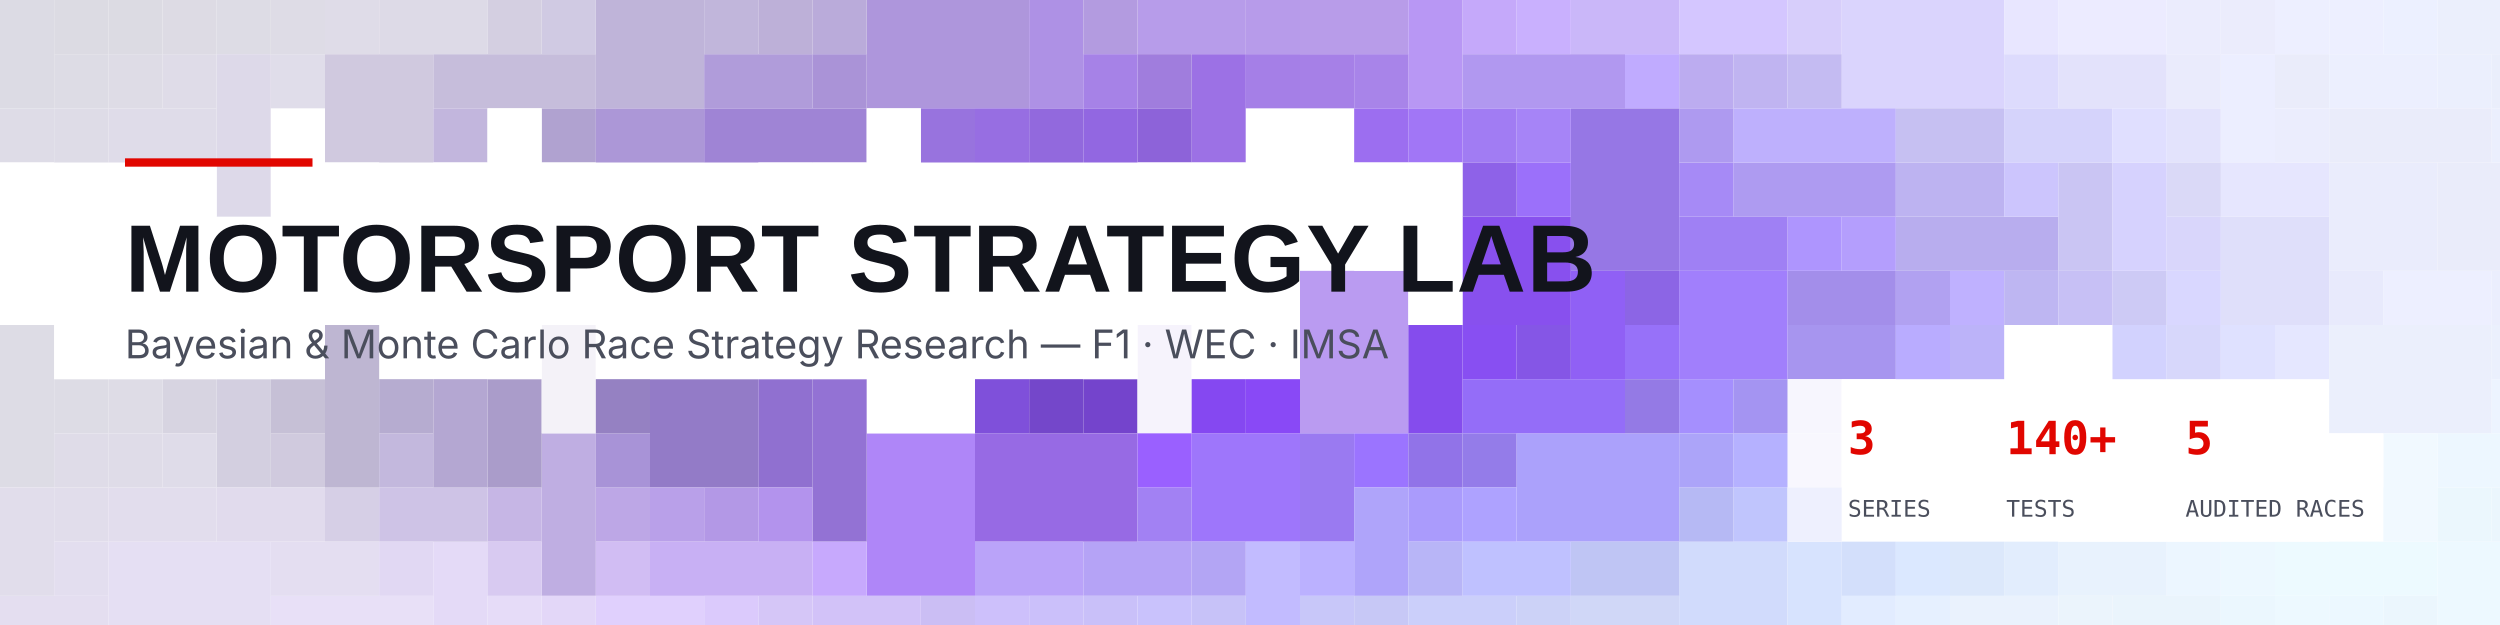
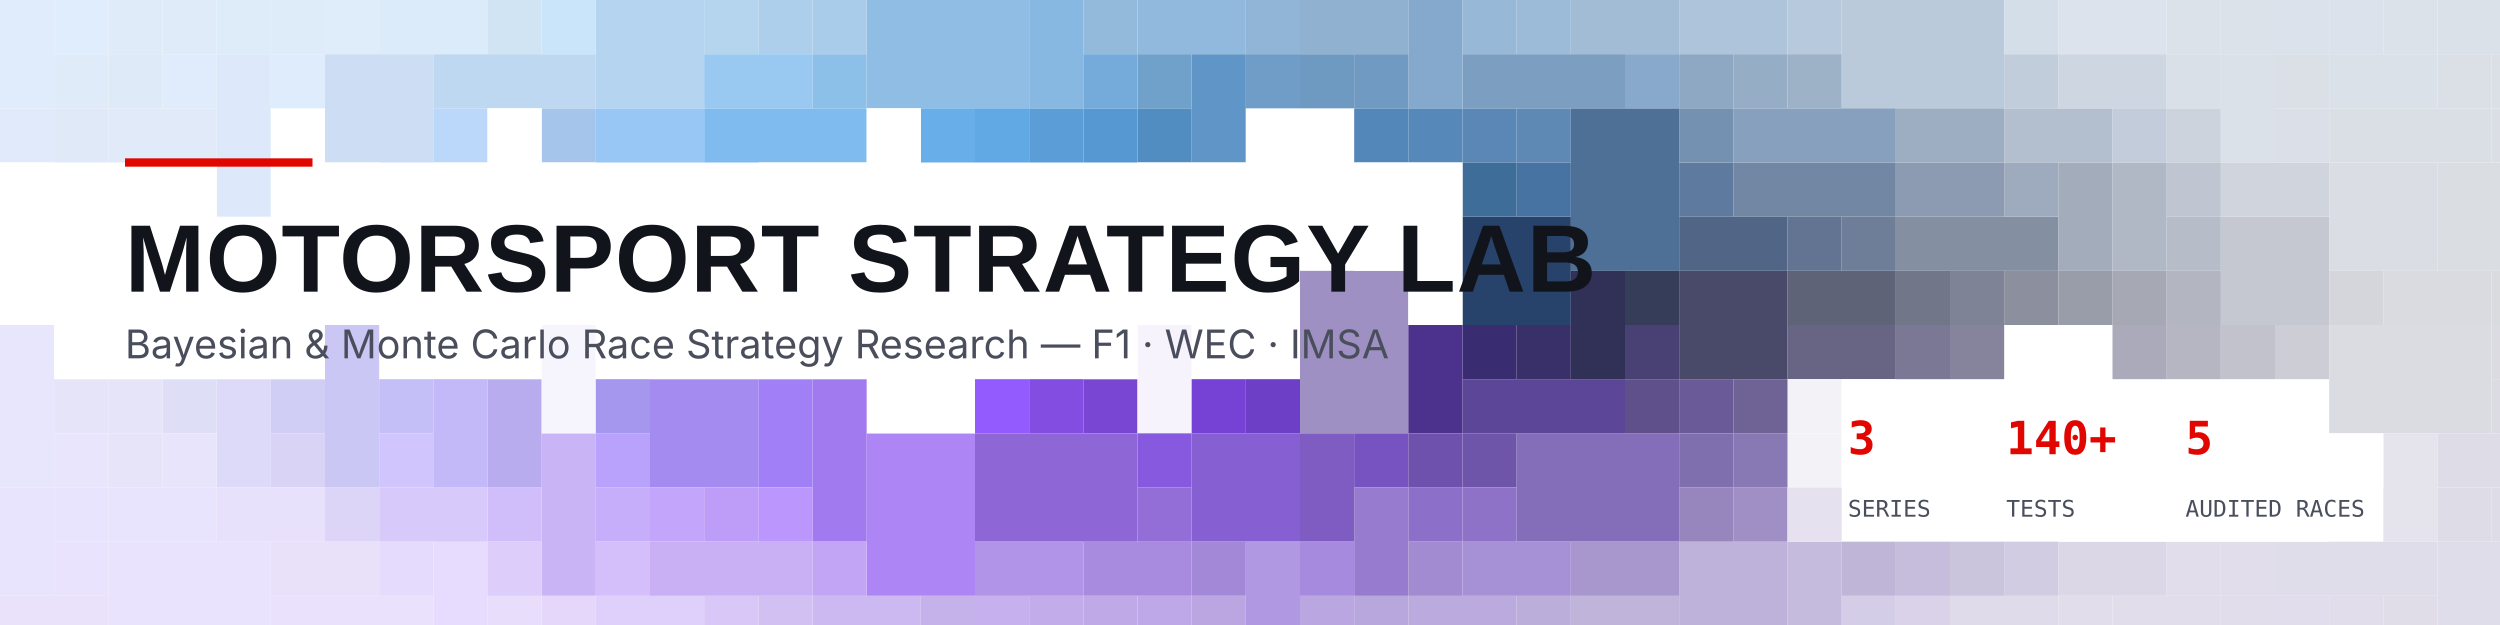
<svg xmlns="http://www.w3.org/2000/svg" width="1200" height="300" viewBox="0 0 1200 300" role="img" aria-label="Motorsport Strategy Lab -- Bayesian and Monte Carlo race strategy research across F1, WEC and IMSA">
  <rect width="1200" height="300" fill="#ffffff" />
  <g>
-     <rect x="1066" y="260" width="26" height="26" fill="#edf8ff" />
-     <rect x="520" y="260" width="52" height="26" fill="#b5a3f6" />
-     <rect x="104" y="182" width="26" height="52" fill="#d3cfe0" />
-     <rect x="520" y="182" width="26" height="26" fill="#7444cc" />
-     <rect x="1066" y="104" width="52" height="52" fill="#dfdffa" />
-     <rect x="78" y="182" width="26" height="26" fill="#d7d4e1" />
-     <rect x="1144" y="130" width="52" height="26" fill="#edefff" />
+     <rect x="1066" y="260" width="26" height="26" fill="#e1ddeb" />
+     <rect x="520" y="260" width="52" height="26" fill="#a88bdf" />
+     <rect x="104" y="182" width="26" height="52" fill="#ddd9f9" />
+     <rect x="520" y="182" width="26" height="26" fill="#7946d4" />
+     <rect x="1066" y="104" width="52" height="52" fill="#c6c8d1" />
+     <rect x="78" y="182" width="26" height="26" fill="#dfdef7" />
+     <rect x="1144" y="130" width="52" height="26" fill="#dadbe0" />
    <rect x="286" y="78" width="78" height="52" fill="#ffffff" />
-     <rect x="910" y="130" width="26" height="26" fill="#b1a1f1" />
-     <rect x="806" y="260" width="52" height="52" fill="#d1dbfc" />
-     <rect x="832" y="78" width="78" height="26" fill="#ae9bf1" />
-     <rect x="572" y="26" width="26" height="52" fill="#9c71e5" />
-     <rect x="572" y="208" width="52" height="52" fill="#9e76fb" />
+     <rect x="910" y="130" width="26" height="26" fill="#717689" />
+     <rect x="806" y="260" width="52" height="52" fill="#beb1da" />
+     <rect x="832" y="78" width="78" height="26" fill="#7187a3" />
+     <rect x="572" y="26" width="26" height="52" fill="#6096c7" />
+     <rect x="572" y="208" width="52" height="52" fill="#8660d3" />
    <rect x="182" y="130" width="52" height="52" fill="#ffffff" />
-     <rect x="52" y="0" width="26" height="26" fill="#dcdbe3" />
-     <rect x="1040" y="52" width="26" height="26" fill="#e3e3fc" />
-     <rect x="754" y="286" width="52" height="26" fill="#d0d7f7" />
+     <rect x="52" y="0" width="26" height="26" fill="#dfebf9" />
+     <rect x="1040" y="52" width="26" height="26" fill="#ccd3dd" />
+     <rect x="754" y="286" width="52" height="26" fill="#c0b4db" />
    <rect x="1066" y="182" width="52" height="52" fill="#ffffff" />
    <rect x="1118" y="234" width="26" height="26" fill="#ffffff" />
-     <rect x="1092" y="260" width="78" height="26" fill="#edfaff" />
+     <rect x="1092" y="260" width="78" height="26" fill="#e0ddea" />
    <rect x="182" y="78" width="26" height="52" fill="#ffffff" />
-     <rect x="416" y="208" width="52" height="78" fill="#af86f8" />
+     <rect x="416" y="208" width="52" height="78" fill="#ae85f5" />
    <rect x="26" y="104" width="52" height="52" fill="#ffffff" />
-     <rect x="156" y="26" width="52" height="52" fill="#d0c9df" />
-     <rect x="910" y="104" width="78" height="26" fill="#b8adee" />
-     <rect x="1066" y="26" width="26" height="52" fill="#eceeff" />
+     <rect x="156" y="26" width="52" height="52" fill="#cddef4" />
+     <rect x="910" y="104" width="78" height="26" fill="#858fa2" />
+     <rect x="1066" y="26" width="26" height="52" fill="#dbe1e9" />
    <rect x="520" y="104" width="26" height="26" fill="#ffffff" />
-     <rect x="1066" y="78" width="52" height="26" fill="#e6e6fe" />
-     <rect x="208" y="52" width="26" height="26" fill="#c2b6dd" />
-     <rect x="988" y="78" width="26" height="52" fill="#cac5f3" />
-     <rect x="1170" y="260" width="52" height="52" fill="#edf9ff" />
+     <rect x="1066" y="78" width="52" height="26" fill="#d0d5dd" />
+     <rect x="208" y="52" width="26" height="26" fill="#bbd7f9" />
+     <rect x="988" y="78" width="26" height="52" fill="#a3acbb" />
+     <rect x="1170" y="260" width="52" height="52" fill="#e0ddea" />
    <rect x="910" y="182" width="52" height="52" fill="#ffffff" />
-     <rect x="884" y="0" width="78" height="52" fill="#dad4fd" />
-     <rect x="1092" y="156" width="26" height="26" fill="#e5e7ff" />
-     <rect x="676" y="286" width="52" height="26" fill="#cbcffa" />
-     <rect x="338" y="52" width="78" height="26" fill="#9f84d5" />
-     <rect x="260" y="52" width="26" height="26" fill="#b0a2d0" />
-     <rect x="910" y="78" width="52" height="26" fill="#bdb3f1" />
-     <rect x="832" y="234" width="26" height="26" fill="#c0c5fd" />
-     <rect x="208" y="26" width="78" height="26" fill="#c6bddb" />
-     <rect x="1144" y="286" width="26" height="26" fill="#ebf6fd" />
-     <rect x="546" y="156" width="26" height="52" fill="#f6f3fc" />
-     <rect x="312" y="182" width="52" height="52" fill="#937bc7" />
-     <rect x="754" y="0" width="52" height="26" fill="#cab7f9" />
-     <rect x="416" y="0" width="78" height="52" fill="#ae96dc" />
-     <rect x="624" y="286" width="26" height="26" fill="#c8c7f9" />
-     <rect x="26" y="26" width="26" height="26" fill="#dddce5" />
+     <rect x="884" y="0" width="78" height="52" fill="#bacadb" />
+     <rect x="1092" y="156" width="26" height="26" fill="#cdcdd6" />
+     <rect x="676" y="286" width="52" height="26" fill="#bbaade" />
+     <rect x="338" y="52" width="78" height="26" fill="#7fbbef" />
+     <rect x="260" y="52" width="26" height="26" fill="#a5c5ea" />
+     <rect x="910" y="78" width="52" height="26" fill="#8c9bb1" />
+     <rect x="832" y="234" width="26" height="26" fill="#9f8fc5" />
+     <rect x="208" y="26" width="78" height="26" fill="#bfd8f1" />
+     <rect x="1144" y="286" width="26" height="26" fill="#e0dde9" />
+     <rect x="546" y="156" width="26" height="52" fill="#f7f3fd" />
+     <rect x="312" y="182" width="52" height="52" fill="#a38bef" />
+     <rect x="754" y="0" width="52" height="26" fill="#a2bcd6" />
+     <rect x="416" y="0" width="78" height="52" fill="#8fbde4" />
+     <rect x="624" y="286" width="26" height="26" fill="#baa6e0" />
+     <rect x="26" y="26" width="26" height="26" fill="#e0ebfa" />
    <rect x="156" y="104" width="26" height="52" fill="#ffffff" />
-     <rect x="52" y="260" width="78" height="52" fill="#e5dff3" />
-     <rect x="1092" y="286" width="26" height="26" fill="#edf9ff" />
-     <rect x="286" y="52" width="52" height="26" fill="#ac97d7" />
-     <rect x="182" y="0" width="52" height="26" fill="#dddae7" />
-     <rect x="208" y="260" width="26" height="52" fill="#e4daf7" />
-     <rect x="832" y="52" width="78" height="26" fill="#beb0fd" />
-     <rect x="1170" y="208" width="52" height="26" fill="#edf7ff" />
+     <rect x="52" y="260" width="78" height="52" fill="#eae3fe" />
+     <rect x="1092" y="286" width="26" height="26" fill="#e1ddec" />
+     <rect x="286" y="52" width="52" height="26" fill="#98c6f5" />
+     <rect x="182" y="0" width="52" height="26" fill="#dbebf9" />
+     <rect x="208" y="260" width="26" height="52" fill="#e7dcfd" />
+     <rect x="832" y="52" width="78" height="26" fill="#86a0bd" />
+     <rect x="1170" y="208" width="52" height="26" fill="#dedce6" />
    <rect x="208" y="104" width="52" height="26" fill="#ffffff" />
-     <rect x="702" y="208" width="26" height="26" fill="#947ce9" />
-     <rect x="806" y="26" width="26" height="26" fill="#bcacf0" />
+     <rect x="702" y="208" width="26" height="26" fill="#6f55aa" />
+     <rect x="806" y="26" width="26" height="26" fill="#8ea8c3" />
    <rect x="494" y="104" width="26" height="78" fill="#ffffff" />
    <rect x="962" y="156" width="52" height="78" fill="#ffffff" />
-     <rect x="1118" y="156" width="78" height="52" fill="#ebeffc" />
+     <rect x="1118" y="156" width="78" height="52" fill="#dbdbe2" />
    <rect x="104" y="156" width="26" height="26" fill="#ffffff" />
-     <rect x="1118" y="78" width="52" height="52" fill="#eaecfc" />
-     <rect x="286" y="286" width="52" height="26" fill="#e0d0fd" />
-     <rect x="936" y="130" width="26" height="26" fill="#bfb1ff" />
-     <rect x="130" y="208" width="26" height="26" fill="#d0cade" />
-     <rect x="468" y="208" width="78" height="52" fill="#976ae4" />
+     <rect x="1118" y="78" width="52" height="52" fill="#dadde3" />
+     <rect x="286" y="286" width="52" height="26" fill="#dfcffb" />
+     <rect x="936" y="130" width="26" height="26" fill="#7f8396" />
+     <rect x="130" y="208" width="26" height="26" fill="#d9d4f5" />
+     <rect x="468" y="208" width="78" height="52" fill="#8f66d5" />
    <rect x="494" y="78" width="26" height="26" fill="#ffffff" />
    <rect x="416" y="130" width="52" height="78" fill="#ffffff" />
-     <rect x="1040" y="260" width="26" height="26" fill="#ecf6ff" />
-     <rect x="286" y="234" width="26" height="26" fill="#bda7e6" />
-     <rect x="286" y="0" width="52" height="52" fill="#bfb4d9" />
-     <rect x="754" y="52" width="52" height="78" fill="#9677e5" />
-     <rect x="728" y="208" width="78" height="52" fill="#aba1fb" />
+     <rect x="1040" y="260" width="26" height="26" fill="#e1ddeb" />
+     <rect x="286" y="234" width="26" height="26" fill="#c7aefb" />
+     <rect x="286" y="0" width="52" height="52" fill="#b4d4f0" />
+     <rect x="754" y="52" width="52" height="78" fill="#4f7096" />
+     <rect x="728" y="208" width="78" height="52" fill="#846eb9" />
    <rect x="598" y="104" width="52" height="26" fill="#ffffff" />
-     <rect x="910" y="52" width="52" height="26" fill="#c6c0f2" />
-     <rect x="988" y="260" width="52" height="26" fill="#e8f2fd" />
-     <rect x="624" y="130" width="52" height="78" fill="#ba9bf1" />
-     <rect x="1040" y="78" width="26" height="26" fill="#dad9f7" />
+     <rect x="910" y="52" width="52" height="26" fill="#9eaec2" />
+     <rect x="988" y="260" width="52" height="26" fill="#dcd7e7" />
+     <rect x="624" y="130" width="52" height="78" fill="#9f90c3" />
+     <rect x="1040" y="78" width="26" height="26" fill="#c0c6d1" />
    <rect x="78" y="130" width="26" height="26" fill="#ffffff" />
-     <rect x="806" y="182" width="26" height="26" fill="#a58ffe" />
+     <rect x="806" y="182" width="26" height="26" fill="#6a5b98" />
    <rect x="1040" y="234" width="78" height="26" fill="#ffffff" />
-     <rect x="702" y="104" width="52" height="52" fill="#8850ee" />
-     <rect x="0" y="52" width="26" height="26" fill="#dedce7" />
+     <rect x="702" y="104" width="52" height="52" fill="#27436c" />
+     <rect x="0" y="52" width="26" height="26" fill="#e1eafa" />
    <rect x="364" y="78" width="26" height="26" fill="#ffffff" />
-     <rect x="546" y="0" width="52" height="26" fill="#b79cea" />
+     <rect x="546" y="0" width="52" height="26" fill="#91b9dd" />
    <rect x="442" y="78" width="52" height="26" fill="#ffffff" />
-     <rect x="52" y="182" width="26" height="26" fill="#dedce6" />
-     <rect x="260" y="208" width="26" height="78" fill="#bfaee2" />
-     <rect x="1118" y="286" width="26" height="26" fill="#ecf8ff" />
+     <rect x="52" y="182" width="26" height="26" fill="#e5e4f9" />
+     <rect x="260" y="208" width="26" height="78" fill="#c9b5f5" />
+     <rect x="1118" y="286" width="26" height="26" fill="#e1ddeb" />
    <rect x="598" y="52" width="52" height="52" fill="#ffffff" />
-     <rect x="234" y="234" width="26" height="26" fill="#c6b6e5" />
+     <rect x="234" y="234" width="26" height="26" fill="#cfbef9" />
    <rect x="1040" y="182" width="26" height="52" fill="#ffffff" />
-     <rect x="390" y="182" width="26" height="78" fill="#9372d4" />
-     <rect x="962" y="52" width="52" height="26" fill="#d5d3fb" />
-     <rect x="1196" y="182" width="26" height="26" fill="#edf4ff" />
-     <rect x="702" y="52" width="26" height="26" fill="#a17cf3" />
-     <rect x="1092" y="26" width="26" height="26" fill="#eaecfa" />
-     <rect x="0" y="286" width="52" height="26" fill="#e4def0" />
-     <rect x="1118" y="130" width="26" height="26" fill="#e8eafc" />
-     <rect x="1040" y="156" width="26" height="26" fill="#d7d7fb" />
-     <rect x="182" y="234" width="52" height="26" fill="#cec3e6" />
-     <rect x="884" y="286" width="26" height="26" fill="#e2ecff" />
-     <rect x="364" y="182" width="26" height="52" fill="#9070d0" />
+     <rect x="390" y="182" width="26" height="78" fill="#a27aef" />
+     <rect x="962" y="52" width="52" height="26" fill="#b3bfcf" />
+     <rect x="1196" y="182" width="26" height="26" fill="#dcdbe4" />
+     <rect x="702" y="52" width="26" height="26" fill="#5a87b5" />
+     <rect x="1092" y="26" width="26" height="26" fill="#dbe0e7" />
+     <rect x="0" y="286" width="52" height="26" fill="#e9e2fa" />
+     <rect x="1118" y="130" width="26" height="26" fill="#d5d6db" />
+     <rect x="1040" y="156" width="26" height="26" fill="#b6b6c3" />
+     <rect x="182" y="234" width="52" height="26" fill="#d7cafa" />
+     <rect x="884" y="286" width="26" height="26" fill="#d4cde7" />
+     <rect x="364" y="182" width="26" height="52" fill="#a180f7" />
    <rect x="78" y="104" width="78" height="26" fill="#ffffff" />
-     <rect x="676" y="52" width="26" height="26" fill="#a176f6" />
-     <rect x="104" y="26" width="26" height="78" fill="#ddd9e9" />
-     <rect x="1144" y="208" width="26" height="52" fill="#f1f9ff" />
-     <rect x="962" y="78" width="26" height="26" fill="#ccc5fd" />
-     <rect x="1040" y="26" width="26" height="26" fill="#eaebfc" />
+     <rect x="676" y="52" width="26" height="26" fill="#5689b9" />
+     <rect x="104" y="26" width="26" height="78" fill="#dde9fb" />
+     <rect x="1144" y="208" width="26" height="52" fill="#e5e3ec" />
+     <rect x="962" y="78" width="26" height="26" fill="#9eabbe" />
+     <rect x="1040" y="26" width="26" height="26" fill="#dae0e8" />
    <rect x="650" y="104" width="52" height="26" fill="#ffffff" />
-     <rect x="624" y="26" width="26" height="26" fill="#a680e7" />
-     <rect x="806" y="0" width="52" height="26" fill="#d4c6ff" />
-     <rect x="858" y="208" width="26" height="26" fill="#f8f7fe" />
-     <rect x="728" y="52" width="26" height="26" fill="#a684f7" />
-     <rect x="338" y="234" width="26" height="26" fill="#b398e6" />
-     <rect x="962" y="130" width="26" height="26" fill="#beb6f2" />
-     <rect x="806" y="78" width="26" height="26" fill="#a68af6" />
-     <rect x="1014" y="130" width="26" height="26" fill="#cdcaf5" />
-     <rect x="936" y="286" width="52" height="26" fill="#eaf2fd" />
-     <rect x="312" y="234" width="26" height="26" fill="#b9a0e9" />
-     <rect x="650" y="286" width="26" height="26" fill="#c7c8f6" />
-     <rect x="1066" y="0" width="26" height="26" fill="#ebecfc" />
-     <rect x="26" y="182" width="26" height="26" fill="#dddce5" />
+     <rect x="624" y="26" width="26" height="26" fill="#6e9ac2" />
+     <rect x="806" y="0" width="52" height="26" fill="#aec4db" />
+     <rect x="858" y="208" width="26" height="26" fill="#f3f2f7" />
+     <rect x="728" y="52" width="26" height="26" fill="#5f89b5" />
+     <rect x="338" y="234" width="26" height="26" fill="#bd9df7" />
+     <rect x="962" y="130" width="26" height="26" fill="#8b8f9e" />
+     <rect x="806" y="78" width="26" height="26" fill="#5e7b9f" />
+     <rect x="1014" y="130" width="26" height="26" fill="#a6a8b4" />
+     <rect x="936" y="286" width="52" height="26" fill="#e0dbeb" />
+     <rect x="312" y="234" width="26" height="26" fill="#c3a6fc" />
+     <rect x="650" y="286" width="26" height="26" fill="#b8a7dc" />
+     <rect x="1066" y="0" width="26" height="26" fill="#dbe2ea" />
+     <rect x="26" y="182" width="26" height="26" fill="#e5e4f9" />
    <rect x="1014" y="234" width="26" height="26" fill="#ffffff" />
-     <rect x="26" y="234" width="26" height="26" fill="#e1ddeb" />
-     <rect x="182" y="208" width="26" height="26" fill="#c3b8dd" />
-     <rect x="624" y="0" width="52" height="26" fill="#b89ce9" />
+     <rect x="26" y="234" width="26" height="26" fill="#e9e4fe" />
+     <rect x="182" y="208" width="26" height="26" fill="#d0c6fd" />
+     <rect x="624" y="0" width="52" height="26" fill="#90b1cf" />
    <rect x="572" y="130" width="52" height="52" fill="#ffffff" />
-     <rect x="286" y="208" width="26" height="26" fill="#a893d7" />
-     <rect x="234" y="182" width="26" height="52" fill="#aa9cca" />
-     <rect x="702" y="156" width="26" height="26" fill="#884ff2" />
-     <rect x="26" y="260" width="26" height="26" fill="#e3deef" />
-     <rect x="234" y="286" width="26" height="26" fill="#e6dcf8" />
-     <rect x="0" y="156" width="26" height="78" fill="#dddce5" />
-     <rect x="130" y="286" width="78" height="26" fill="#e8e0f7" />
-     <rect x="1014" y="286" width="52" height="26" fill="#eaf4fc" />
-     <rect x="728" y="286" width="26" height="26" fill="#ccd2f7" />
+     <rect x="286" y="208" width="26" height="26" fill="#b8a2fb" />
+     <rect x="234" y="182" width="26" height="52" fill="#b8acef" />
+     <rect x="702" y="156" width="26" height="26" fill="#3a2c70" />
+     <rect x="26" y="260" width="26" height="26" fill="#eae3fd" />
+     <rect x="234" y="286" width="26" height="26" fill="#e8ddfa" />
+     <rect x="0" y="156" width="26" height="78" fill="#e7e6fd" />
+     <rect x="130" y="286" width="78" height="26" fill="#eae2fc" />
+     <rect x="1014" y="286" width="52" height="26" fill="#e1ddeb" />
+     <rect x="728" y="286" width="26" height="26" fill="#bcaedb" />
    <rect x="156" y="78" width="26" height="26" fill="#ffffff" />
-     <rect x="1014" y="78" width="26" height="52" fill="#d6d2fe" />
-     <rect x="494" y="52" width="26" height="26" fill="#9269dd" />
-     <rect x="260" y="156" width="26" height="52" fill="#f4f2f8" />
-     <rect x="858" y="156" width="52" height="26" fill="#a795ef" />
+     <rect x="1014" y="78" width="26" height="52" fill="#b0b8c6" />
+     <rect x="494" y="52" width="26" height="26" fill="#5b9ed7" />
+     <rect x="260" y="156" width="26" height="52" fill="#f6f5fd" />
+     <rect x="858" y="156" width="52" height="26" fill="#686584" />
    <rect x="0" y="78" width="26" height="26" fill="#ffffff" />
    <rect x="468" y="130" width="26" height="52" fill="#ffffff" />
-     <rect x="208" y="182" width="26" height="52" fill="#b4a7d2" />
-     <rect x="1196" y="130" width="26" height="26" fill="#ebeefd" />
-     <rect x="572" y="260" width="26" height="26" fill="#b3a5f4" />
-     <rect x="1040" y="130" width="26" height="26" fill="#d9d7ff" />
-     <rect x="130" y="0" width="26" height="26" fill="#dedce6" />
-     <rect x="676" y="234" width="26" height="26" fill="#aa9bfc" />
+     <rect x="208" y="182" width="26" height="52" fill="#c3b8f8" />
+     <rect x="1196" y="130" width="26" height="26" fill="#dadbdf" />
+     <rect x="572" y="260" width="26" height="26" fill="#a388d8" />
+     <rect x="1040" y="130" width="26" height="26" fill="#b3b5c0" />
+     <rect x="130" y="0" width="26" height="26" fill="#deecf9" />
+     <rect x="676" y="234" width="26" height="26" fill="#8c6fc8" />
    <rect x="234" y="130" width="52" height="26" fill="#ffffff" />
-     <rect x="780" y="26" width="26" height="26" fill="#c0abff" />
-     <rect x="52" y="234" width="52" height="26" fill="#e2dded" />
+     <rect x="780" y="26" width="26" height="26" fill="#88a9cb" />
+     <rect x="52" y="234" width="52" height="26" fill="#e9e4fd" />
    <rect x="1014" y="182" width="26" height="26" fill="#ffffff" />
-     <rect x="442" y="286" width="26" height="26" fill="#cbbef4" />
+     <rect x="442" y="286" width="26" height="26" fill="#c5b2ea" />
    <rect x="1118" y="208" width="26" height="26" fill="#ffffff" />
    <rect x="234" y="52" width="26" height="52" fill="#ffffff" />
    <rect x="936" y="234" width="52" height="26" fill="#ffffff" />
-     <rect x="156" y="234" width="26" height="26" fill="#d6cfe6" />
-     <rect x="624" y="208" width="26" height="52" fill="#9a7af1" />
-     <rect x="442" y="52" width="26" height="26" fill="#9873de" />
-     <rect x="26" y="208" width="26" height="26" fill="#dfdce8" />
+     <rect x="156" y="234" width="26" height="26" fill="#ddd5f7" />
+     <rect x="624" y="208" width="26" height="52" fill="#7e5cc2" />
+     <rect x="442" y="52" width="26" height="26" fill="#68aee8" />
+     <rect x="26" y="208" width="26" height="26" fill="#e8e5fd" />
    <rect x="286" y="156" width="52" height="26" fill="#ffffff" />
-     <rect x="988" y="26" width="52" height="26" fill="#e3e2fb" />
-     <rect x="156" y="156" width="26" height="78" fill="#beb6d2" />
-     <rect x="962" y="260" width="26" height="26" fill="#e2edfd" />
+     <rect x="988" y="26" width="52" height="26" fill="#ced6e1" />
+     <rect x="156" y="156" width="26" height="78" fill="#cbc7f5" />
+     <rect x="962" y="260" width="26" height="26" fill="#d2cce2" />
    <rect x="286" y="130" width="26" height="26" fill="#ffffff" />
-     <rect x="546" y="52" width="26" height="26" fill="#8d63d9" />
-     <rect x="702" y="26" width="78" height="26" fill="#b198f0" />
-     <rect x="338" y="26" width="52" height="26" fill="#b09cda" />
-     <rect x="650" y="208" width="26" height="26" fill="#9b74ff" />
+     <rect x="546" y="52" width="26" height="26" fill="#528dc2" />
+     <rect x="702" y="26" width="78" height="26" fill="#7c9fc1" />
+     <rect x="338" y="26" width="52" height="26" fill="#99c9f1" />
+     <rect x="650" y="208" width="26" height="26" fill="#7753c2" />
    <rect x="442" y="104" width="26" height="26" fill="#ffffff" />
    <rect x="390" y="156" width="26" height="26" fill="#ffffff" />
-     <rect x="78" y="26" width="26" height="26" fill="#dfdce8" />
-     <rect x="754" y="260" width="52" height="26" fill="#bfc5f4" />
-     <rect x="338" y="0" width="26" height="26" fill="#c1b6db" />
-     <rect x="104" y="0" width="26" height="26" fill="#dddce5" />
+     <rect x="78" y="26" width="26" height="26" fill="#e0ecfc" />
+     <rect x="754" y="260" width="52" height="26" fill="#a897cc" />
+     <rect x="338" y="0" width="26" height="26" fill="#b5d5ef" />
+     <rect x="104" y="0" width="26" height="26" fill="#deebf8" />
    <rect x="130" y="130" width="26" height="26" fill="#ffffff" />
-     <rect x="390" y="26" width="26" height="26" fill="#aa93d7" />
-     <rect x="858" y="260" width="26" height="52" fill="#d7e3fe" />
+     <rect x="390" y="26" width="26" height="26" fill="#8dc0e9" />
+     <rect x="858" y="260" width="26" height="52" fill="#c5bbdd" />
    <rect x="0" y="104" width="26" height="26" fill="#ffffff" />
-     <rect x="130" y="182" width="26" height="26" fill="#c6c0d6" />
-     <rect x="26" y="0" width="26" height="26" fill="#dcdbe3" />
-     <rect x="650" y="234" width="26" height="52" fill="#afa4fa" />
-     <rect x="832" y="26" width="26" height="26" fill="#c0b4f1" />
-     <rect x="1170" y="26" width="26" height="26" fill="#ebeffd" />
+     <rect x="130" y="182" width="26" height="26" fill="#d1cef5" />
+     <rect x="26" y="0" width="26" height="26" fill="#e0edfc" />
+     <rect x="650" y="234" width="26" height="52" fill="#967bcf" />
+     <rect x="832" y="26" width="26" height="26" fill="#95adc5" />
+     <rect x="1170" y="26" width="26" height="26" fill="#dbe0e7" />
    <rect x="208" y="78" width="26" height="26" fill="#ffffff" />
-     <rect x="1196" y="234" width="26" height="26" fill="#ebf6fd" />
-     <rect x="312" y="260" width="78" height="26" fill="#c8b0f4" />
-     <rect x="702" y="260" width="52" height="26" fill="#bfc1ff" />
-     <rect x="1196" y="156" width="26" height="26" fill="#ebf0fd" />
+     <rect x="1196" y="234" width="26" height="26" fill="#dedce6" />
+     <rect x="312" y="260" width="78" height="26" fill="#c9b0f5" />
+     <rect x="702" y="260" width="52" height="26" fill="#a791d6" />
+     <rect x="1196" y="156" width="26" height="26" fill="#dbdbe1" />
    <rect x="26" y="78" width="26" height="26" fill="#ffffff" />
-     <rect x="1014" y="52" width="26" height="26" fill="#e0dfff" />
-     <rect x="1040" y="0" width="26" height="26" fill="#ebecfd" />
-     <rect x="858" y="130" width="52" height="26" fill="#a38eea" />
-     <rect x="1118" y="52" width="78" height="26" fill="#eaecfa" />
-     <rect x="1170" y="78" width="52" height="52" fill="#eaecfa" />
-     <rect x="468" y="286" width="26" height="26" fill="#cdc0fb" />
-     <rect x="702" y="182" width="78" height="26" fill="#946df8" />
+     <rect x="1014" y="52" width="26" height="26" fill="#c3ccda" />
+     <rect x="1040" y="0" width="26" height="26" fill="#dbe2ea" />
+     <rect x="858" y="130" width="52" height="26" fill="#5e6378" />
+     <rect x="1118" y="52" width="78" height="26" fill="#dadfe5" />
+     <rect x="1170" y="78" width="52" height="52" fill="#dadde2" />
+     <rect x="468" y="286" width="26" height="26" fill="#c6b0ee" />
+     <rect x="702" y="182" width="78" height="26" fill="#5c4698" />
    <rect x="338" y="156" width="52" height="26" fill="#ffffff" />
    <rect x="884" y="234" width="26" height="26" fill="#ffffff" />
    <rect x="390" y="104" width="26" height="52" fill="#ffffff" />
-     <rect x="702" y="0" width="26" height="26" fill="#c5a9fa" />
-     <rect x="468" y="52" width="26" height="26" fill="#976ee2" />
-     <rect x="598" y="260" width="26" height="52" fill="#c2bbff" />
-     <rect x="936" y="156" width="26" height="26" fill="#bcb3f9" />
-     <rect x="156" y="0" width="26" height="26" fill="#dfdce8" />
+     <rect x="702" y="0" width="26" height="26" fill="#97b8d6" />
+     <rect x="468" y="52" width="26" height="26" fill="#61a9e5" />
+     <rect x="598" y="260" width="26" height="52" fill="#b198e2" />
+     <rect x="936" y="156" width="26" height="26" fill="#86849d" />
+     <rect x="156" y="0" width="26" height="26" fill="#dfedfa" />
    <rect x="364" y="130" width="26" height="26" fill="#ffffff" />
    <rect x="468" y="104" width="26" height="26" fill="#ffffff" />
-     <rect x="806" y="234" width="26" height="26" fill="#b6b9f4" />
-     <rect x="676" y="156" width="26" height="52" fill="#854ced" />
+     <rect x="806" y="234" width="26" height="26" fill="#9786be" />
+     <rect x="676" y="156" width="26" height="52" fill="#4c328d" />
    <rect x="260" y="104" width="26" height="26" fill="#ffffff" />
-     <rect x="910" y="286" width="26" height="26" fill="#e6f0ff" />
-     <rect x="910" y="156" width="26" height="26" fill="#b9acff" />
+     <rect x="910" y="286" width="26" height="26" fill="#d9d2e9" />
+     <rect x="910" y="156" width="26" height="26" fill="#7b7896" />
    <rect x="988" y="234" width="26" height="26" fill="#ffffff" />
-     <rect x="728" y="0" width="26" height="26" fill="#c9b0fe" />
-     <rect x="806" y="130" width="52" height="52" fill="#a17ffc" />
-     <rect x="858" y="104" width="26" height="26" fill="#ae95fe" />
-     <rect x="0" y="234" width="26" height="52" fill="#e1ddeb" />
-     <rect x="104" y="234" width="52" height="26" fill="#e1dbed" />
-     <rect x="676" y="208" width="26" height="26" fill="#9173e8" />
+     <rect x="728" y="0" width="26" height="26" fill="#9bbbd9" />
+     <rect x="806" y="130" width="52" height="52" fill="#494a6a" />
+     <rect x="858" y="104" width="26" height="26" fill="#627492" />
+     <rect x="0" y="234" width="26" height="52" fill="#e9e4fd" />
+     <rect x="104" y="234" width="52" height="26" fill="#e7e1fc" />
+     <rect x="676" y="208" width="26" height="26" fill="#6e51ad" />
    <rect x="52" y="78" width="26" height="26" fill="#ffffff" />
    <rect x="130" y="52" width="26" height="52" fill="#ffffff" />
    <rect x="416" y="52" width="26" height="78" fill="#ffffff" />
    <rect x="910" y="234" width="26" height="26" fill="#ffffff" />
-     <rect x="52" y="52" width="52" height="26" fill="#dfdce9" />
-     <rect x="52" y="26" width="26" height="26" fill="#dedce6" />
-     <rect x="78" y="0" width="26" height="26" fill="#dddbe4" />
-     <rect x="130" y="260" width="52" height="26" fill="#e4def1" />
-     <rect x="988" y="130" width="26" height="26" fill="#c7c0f5" />
-     <rect x="1170" y="234" width="26" height="26" fill="#ebf7fd" />
-     <rect x="1196" y="52" width="26" height="26" fill="#ebeffd" />
-     <rect x="806" y="104" width="52" height="26" fill="#9f80f4" />
-     <rect x="650" y="52" width="26" height="26" fill="#9c6ef0" />
-     <rect x="260" y="0" width="26" height="26" fill="#d0cae3" />
-     <rect x="468" y="260" width="52" height="26" fill="#baa3f9" />
-     <rect x="832" y="208" width="26" height="26" fill="#b5b1ff" />
+     <rect x="52" y="52" width="52" height="26" fill="#e0eaf9" />
+     <rect x="52" y="26" width="26" height="26" fill="#dfeaf8" />
+     <rect x="78" y="0" width="26" height="26" fill="#dfebf9" />
+     <rect x="130" y="260" width="52" height="26" fill="#e8e1f9" />
+     <rect x="988" y="130" width="26" height="26" fill="#999ca9" />
+     <rect x="1170" y="234" width="26" height="26" fill="#dedce7" />
+     <rect x="1196" y="52" width="26" height="26" fill="#dbdfe5" />
+     <rect x="806" y="104" width="52" height="26" fill="#516686" />
+     <rect x="650" y="52" width="26" height="26" fill="#5387b9" />
+     <rect x="260" y="0" width="26" height="26" fill="#cae5fa" />
+     <rect x="468" y="260" width="52" height="26" fill="#b193e8" />
+     <rect x="832" y="208" width="26" height="26" fill="#8879b4" />
    <rect x="104" y="130" width="26" height="26" fill="#ffffff" />
    <rect x="650" y="78" width="26" height="26" fill="#ffffff" />
    <rect x="572" y="78" width="26" height="26" fill="#ffffff" />
    <rect x="546" y="104" width="26" height="26" fill="#ffffff" />
-     <rect x="1196" y="26" width="26" height="26" fill="#eaeefb" />
-     <rect x="728" y="78" width="26" height="26" fill="#9b70fa" />
-     <rect x="546" y="234" width="26" height="26" fill="#a281f3" />
-     <rect x="182" y="182" width="26" height="26" fill="#b6acd0" />
-     <rect x="572" y="182" width="26" height="26" fill="#8548f1" />
-     <rect x="806" y="208" width="26" height="26" fill="#aca4f9" />
-     <rect x="754" y="130" width="26" height="52" fill="#9060f5" />
-     <rect x="1066" y="156" width="26" height="26" fill="#dfe1ff" />
-     <rect x="0" y="0" width="26" height="52" fill="#dcdbe4" />
+     <rect x="1196" y="26" width="26" height="26" fill="#dbdfe6" />
+     <rect x="728" y="78" width="26" height="26" fill="#4773a3" />
+     <rect x="546" y="234" width="26" height="26" fill="#926ed6" />
+     <rect x="182" y="182" width="26" height="26" fill="#c5bff8" />
+     <rect x="572" y="182" width="26" height="26" fill="#7642d5" />
+     <rect x="806" y="208" width="26" height="26" fill="#806fae" />
+     <rect x="754" y="130" width="26" height="52" fill="#313056" />
+     <rect x="1066" y="156" width="26" height="26" fill="#c2c2cd" />
+     <rect x="0" y="0" width="26" height="52" fill="#e0ecfc" />
    <rect x="520" y="78" width="52" height="26" fill="#ffffff" />
-     <rect x="780" y="156" width="26" height="26" fill="#9771f9" />
-     <rect x="806" y="52" width="26" height="26" fill="#ae9af0" />
-     <rect x="780" y="182" width="26" height="26" fill="#947ae5" />
-     <rect x="1066" y="286" width="26" height="26" fill="#ebf7fe" />
+     <rect x="780" y="156" width="26" height="26" fill="#494073" />
+     <rect x="806" y="52" width="26" height="26" fill="#7491b1" />
+     <rect x="780" y="182" width="26" height="26" fill="#5f508b" />
+     <rect x="1066" y="286" width="26" height="26" fill="#e1ddeb" />
    <rect x="520" y="130" width="52" height="26" fill="#ffffff" />
    <rect x="260" y="78" width="26" height="26" fill="#ffffff" />
-     <rect x="884" y="260" width="26" height="26" fill="#d3dffb" />
-     <rect x="884" y="104" width="26" height="26" fill="#b49efd" />
-     <rect x="676" y="0" width="26" height="52" fill="#b897f4" />
-     <rect x="260" y="286" width="26" height="26" fill="#e3d7f8" />
-     <rect x="650" y="26" width="26" height="26" fill="#a884e9" />
-     <rect x="780" y="130" width="26" height="26" fill="#8c65e5" />
+     <rect x="884" y="260" width="26" height="26" fill="#bfb5d7" />
+     <rect x="884" y="104" width="26" height="26" fill="#6e7d98" />
+     <rect x="676" y="0" width="26" height="52" fill="#84a9cd" />
+     <rect x="260" y="286" width="26" height="26" fill="#e4d7fa" />
+     <rect x="650" y="26" width="26" height="26" fill="#709ac1" />
+     <rect x="780" y="130" width="26" height="26" fill="#353d59" />
    <rect x="572" y="104" width="26" height="26" fill="#ffffff" />
-     <rect x="364" y="0" width="26" height="26" fill="#bdb0d8" />
+     <rect x="364" y="0" width="26" height="26" fill="#aecfeb" />
    <rect x="130" y="156" width="26" height="26" fill="#ffffff" />
-     <rect x="1170" y="0" width="52" height="26" fill="#ebeffc" />
-     <rect x="494" y="182" width="26" height="26" fill="#7447ca" />
+     <rect x="1170" y="0" width="52" height="26" fill="#dbe1e8" />
+     <rect x="494" y="182" width="26" height="26" fill="#834de2" />
    <rect x="312" y="130" width="26" height="26" fill="#ffffff" />
-     <rect x="234" y="0" width="26" height="26" fill="#d4cfe1" />
-     <rect x="1092" y="52" width="26" height="26" fill="#ebedfd" />
-     <rect x="1092" y="0" width="26" height="26" fill="#edefff" />
-     <rect x="546" y="208" width="26" height="26" fill="#9a60ff" />
+     <rect x="234" y="0" width="26" height="26" fill="#d1e4f4" />
+     <rect x="1092" y="52" width="26" height="26" fill="#dbdfe7" />
+     <rect x="1092" y="0" width="26" height="26" fill="#dbe2eb" />
+     <rect x="546" y="208" width="26" height="26" fill="#8759df" />
    <rect x="1014" y="208" width="26" height="26" fill="#ffffff" />
-     <rect x="26" y="52" width="26" height="26" fill="#dedce7" />
-     <rect x="52" y="208" width="26" height="26" fill="#dfdce8" />
-     <rect x="598" y="182" width="26" height="26" fill="#8949f6" />
-     <rect x="286" y="260" width="26" height="26" fill="#d1bdf3" />
+     <rect x="26" y="52" width="26" height="26" fill="#e0e9f8" />
+     <rect x="52" y="208" width="26" height="26" fill="#e7e4fa" />
+     <rect x="598" y="182" width="26" height="26" fill="#6d3fc7" />
+     <rect x="286" y="260" width="26" height="26" fill="#d4bffb" />
    <rect x="52" y="156" width="26" height="26" fill="#ffffff" />
-     <rect x="1144" y="0" width="26" height="26" fill="#ecf0ff" />
+     <rect x="1144" y="0" width="26" height="26" fill="#dbe2ea" />
    <rect x="884" y="208" width="26" height="26" fill="#ffffff" />
    <rect x="234" y="156" width="26" height="26" fill="#ffffff" />
-     <rect x="936" y="260" width="26" height="26" fill="#dce8fb" />
-     <rect x="910" y="260" width="26" height="26" fill="#dbe8ff" />
-     <rect x="520" y="52" width="26" height="26" fill="#9267e1" />
-     <rect x="988" y="0" width="52" height="26" fill="#ecebff" />
-     <rect x="858" y="0" width="26" height="26" fill="#d7cefb" />
-     <rect x="702" y="234" width="26" height="26" fill="#aea2ff" />
-     <rect x="572" y="286" width="26" height="26" fill="#c7c2f8" />
+     <rect x="936" y="260" width="26" height="26" fill="#cbc4dd" />
+     <rect x="910" y="260" width="26" height="26" fill="#c6bddd" />
+     <rect x="520" y="52" width="26" height="26" fill="#5699d2" />
+     <rect x="988" y="0" width="52" height="26" fill="#dce3ec" />
+     <rect x="858" y="0" width="26" height="26" fill="#b7c9dc" />
+     <rect x="702" y="234" width="26" height="26" fill="#8d72c7" />
+     <rect x="572" y="286" width="26" height="26" fill="#bba6e2" />
    <rect x="364" y="104" width="26" height="26" fill="#ffffff" />
-     <rect x="494" y="0" width="26" height="52" fill="#ae91e5" />
-     <rect x="520" y="286" width="26" height="26" fill="#c9c0f9" />
-     <rect x="1014" y="156" width="26" height="26" fill="#d2d2fe" />
-     <rect x="546" y="26" width="26" height="26" fill="#a07ddd" />
-     <rect x="182" y="260" width="26" height="26" fill="#e1d8f3" />
-     <rect x="520" y="0" width="26" height="26" fill="#b39be0" />
-     <rect x="1118" y="26" width="52" height="26" fill="#eceffe" />
+     <rect x="494" y="0" width="26" height="52" fill="#87b8e2" />
+     <rect x="520" y="286" width="26" height="26" fill="#bfaae7" />
+     <rect x="1014" y="156" width="26" height="26" fill="#aaaabb" />
+     <rect x="546" y="26" width="26" height="26" fill="#70a1cb" />
+     <rect x="182" y="260" width="26" height="26" fill="#e5dbfc" />
+     <rect x="520" y="0" width="26" height="26" fill="#93b9db" />
+     <rect x="1118" y="26" width="52" height="26" fill="#dbe1e8" />
    <rect x="390" y="78" width="26" height="26" fill="#ffffff" />
-     <rect x="390" y="286" width="52" height="26" fill="#d2c2f8" />
+     <rect x="390" y="286" width="52" height="26" fill="#cdb9f1" />
    <rect x="78" y="78" width="26" height="26" fill="#ffffff" />
-     <rect x="494" y="286" width="26" height="26" fill="#cbc0fa" />
+     <rect x="494" y="286" width="26" height="26" fill="#c2acea" />
    <rect x="676" y="130" width="26" height="26" fill="#ffffff" />
-     <rect x="78" y="208" width="26" height="26" fill="#dfdce9" />
-     <rect x="962" y="26" width="26" height="26" fill="#dddbfd" />
-     <rect x="468" y="182" width="26" height="26" fill="#7f50da" />
-     <rect x="598" y="0" width="26" height="26" fill="#b79bea" />
-     <rect x="364" y="286" width="26" height="26" fill="#d5c6f7" />
-     <rect x="858" y="182" width="26" height="26" fill="#f7f6fe" />
-     <rect x="1040" y="104" width="26" height="26" fill="#d9d6fb" />
-     <rect x="676" y="260" width="26" height="26" fill="#b8b5f7" />
-     <rect x="390" y="260" width="26" height="26" fill="#c7a9fd" />
+     <rect x="78" y="208" width="26" height="26" fill="#e7e4fc" />
+     <rect x="962" y="26" width="26" height="26" fill="#c1cddb" />
+     <rect x="468" y="182" width="26" height="26" fill="#935afe" />
+     <rect x="598" y="0" width="26" height="26" fill="#90b5d6" />
+     <rect x="364" y="286" width="26" height="26" fill="#d3c0f2" />
+     <rect x="858" y="182" width="26" height="26" fill="#f3f2f6" />
+     <rect x="1040" y="104" width="26" height="26" fill="#b7bdc8" />
+     <rect x="676" y="260" width="26" height="26" fill="#a28bd0" />
+     <rect x="390" y="260" width="26" height="26" fill="#c3a5f6" />
    <rect x="0" y="130" width="26" height="26" fill="#ffffff" />
-     <rect x="520" y="26" width="26" height="26" fill="#a682e7" />
-     <rect x="702" y="78" width="26" height="26" fill="#8e62e8" />
-     <rect x="130" y="26" width="26" height="26" fill="#e0ddea" />
-     <rect x="624" y="260" width="26" height="26" fill="#bbb1ff" />
-     <rect x="234" y="260" width="26" height="26" fill="#d8caf1" />
+     <rect x="520" y="26" width="26" height="26" fill="#74abdb" />
+     <rect x="702" y="78" width="26" height="26" fill="#3f6d9a" />
+     <rect x="130" y="26" width="26" height="26" fill="#dfecfb" />
+     <rect x="624" y="260" width="26" height="26" fill="#a68add" />
+     <rect x="234" y="260" width="26" height="26" fill="#dccdfb" />
    <rect x="676" y="78" width="26" height="26" fill="#ffffff" />
-     <rect x="546" y="286" width="26" height="26" fill="#c9c2fc" />
+     <rect x="546" y="286" width="26" height="26" fill="#bea8e8" />
    <rect x="26" y="156" width="26" height="26" fill="#ffffff" />
-     <rect x="962" y="0" width="26" height="26" fill="#e8e6ff" />
-     <rect x="728" y="156" width="26" height="26" fill="#8556e6" />
-     <rect x="286" y="182" width="26" height="26" fill="#9581c2" />
-     <rect x="858" y="26" width="26" height="26" fill="#c4bbf2" />
+     <rect x="962" y="0" width="26" height="26" fill="#d4dee8" />
+     <rect x="728" y="156" width="26" height="26" fill="#3a3069" />
+     <rect x="286" y="182" width="26" height="26" fill="#a597ee" />
+     <rect x="858" y="26" width="26" height="26" fill="#9db1c7" />
    <rect x="884" y="182" width="26" height="26" fill="#ffffff" />
-     <rect x="338" y="286" width="26" height="26" fill="#dbcafc" />
+     <rect x="338" y="286" width="26" height="26" fill="#d9c7f8" />
    <rect x="338" y="130" width="26" height="26" fill="#ffffff" />
-     <rect x="832" y="182" width="26" height="26" fill="#a494f2" />
-     <rect x="858" y="234" width="26" height="26" fill="#eef0fe" />
+     <rect x="832" y="182" width="26" height="26" fill="#6f6395" />
+     <rect x="858" y="234" width="26" height="26" fill="#e5e1ef" />
    <rect x="78" y="156" width="26" height="26" fill="#ffffff" />
-     <rect x="1118" y="0" width="26" height="26" fill="#edefff" />
-     <rect x="390" y="0" width="26" height="26" fill="#baabda" />
-     <rect x="598" y="26" width="26" height="26" fill="#a57fe7" />
-     <rect x="364" y="234" width="26" height="26" fill="#b393ed" />
-     <rect x="988" y="286" width="26" height="26" fill="#ebf4fc" />
+     <rect x="1118" y="0" width="26" height="26" fill="#dbe2eb" />
+     <rect x="390" y="0" width="26" height="26" fill="#a8ccea" />
+     <rect x="598" y="26" width="26" height="26" fill="#6f9dc8" />
+     <rect x="364" y="234" width="26" height="26" fill="#bb96fc" />
+     <rect x="988" y="286" width="26" height="26" fill="#e1ddeb" />
    <rect x="520" y="156" width="26" height="26" fill="#ffffff" />
  </g>
  <rect x="60" y="76" width="90" height="4" fill="#E10600" />
  <text x="60" y="140" font-family="Space Grotesk, Arial, sans-serif" font-weight="700" font-size="46" fill="#12141C" letter-spacing="0.5">MOTORSPORT STRATEGY LAB</text>
  <text x="60" y="172" font-family="Inter, Arial, sans-serif" font-weight="400" font-size="19" fill="#4A4E5C">Bayesian &amp; Monte Carlo Race Strategy Research — F1 · WEC · IMSA</text>
  <g font-family="JetBrains Mono, Consolas, monospace">
    <g>
      <text x="887" y="218.0" font-size="22" font-weight="700" fill="#E10600">3</text>
      <text x="887" y="248.0" font-size="11" fill="#4A4E5C">SERIES</text>
    </g>
    <g>
      <text x="963" y="218.0" font-size="22" font-weight="700" fill="#E10600">140+</text>
      <text x="963" y="248.0" font-size="11" fill="#4A4E5C">TESTS</text>
    </g>
    <g>
      <text x="1049" y="218.0" font-size="22" font-weight="700" fill="#E10600">5</text>
      <text x="1049" y="248.0" font-size="11" fill="#4A4E5C">AUDITED RACES</text>
    </g>
  </g>
</svg>
